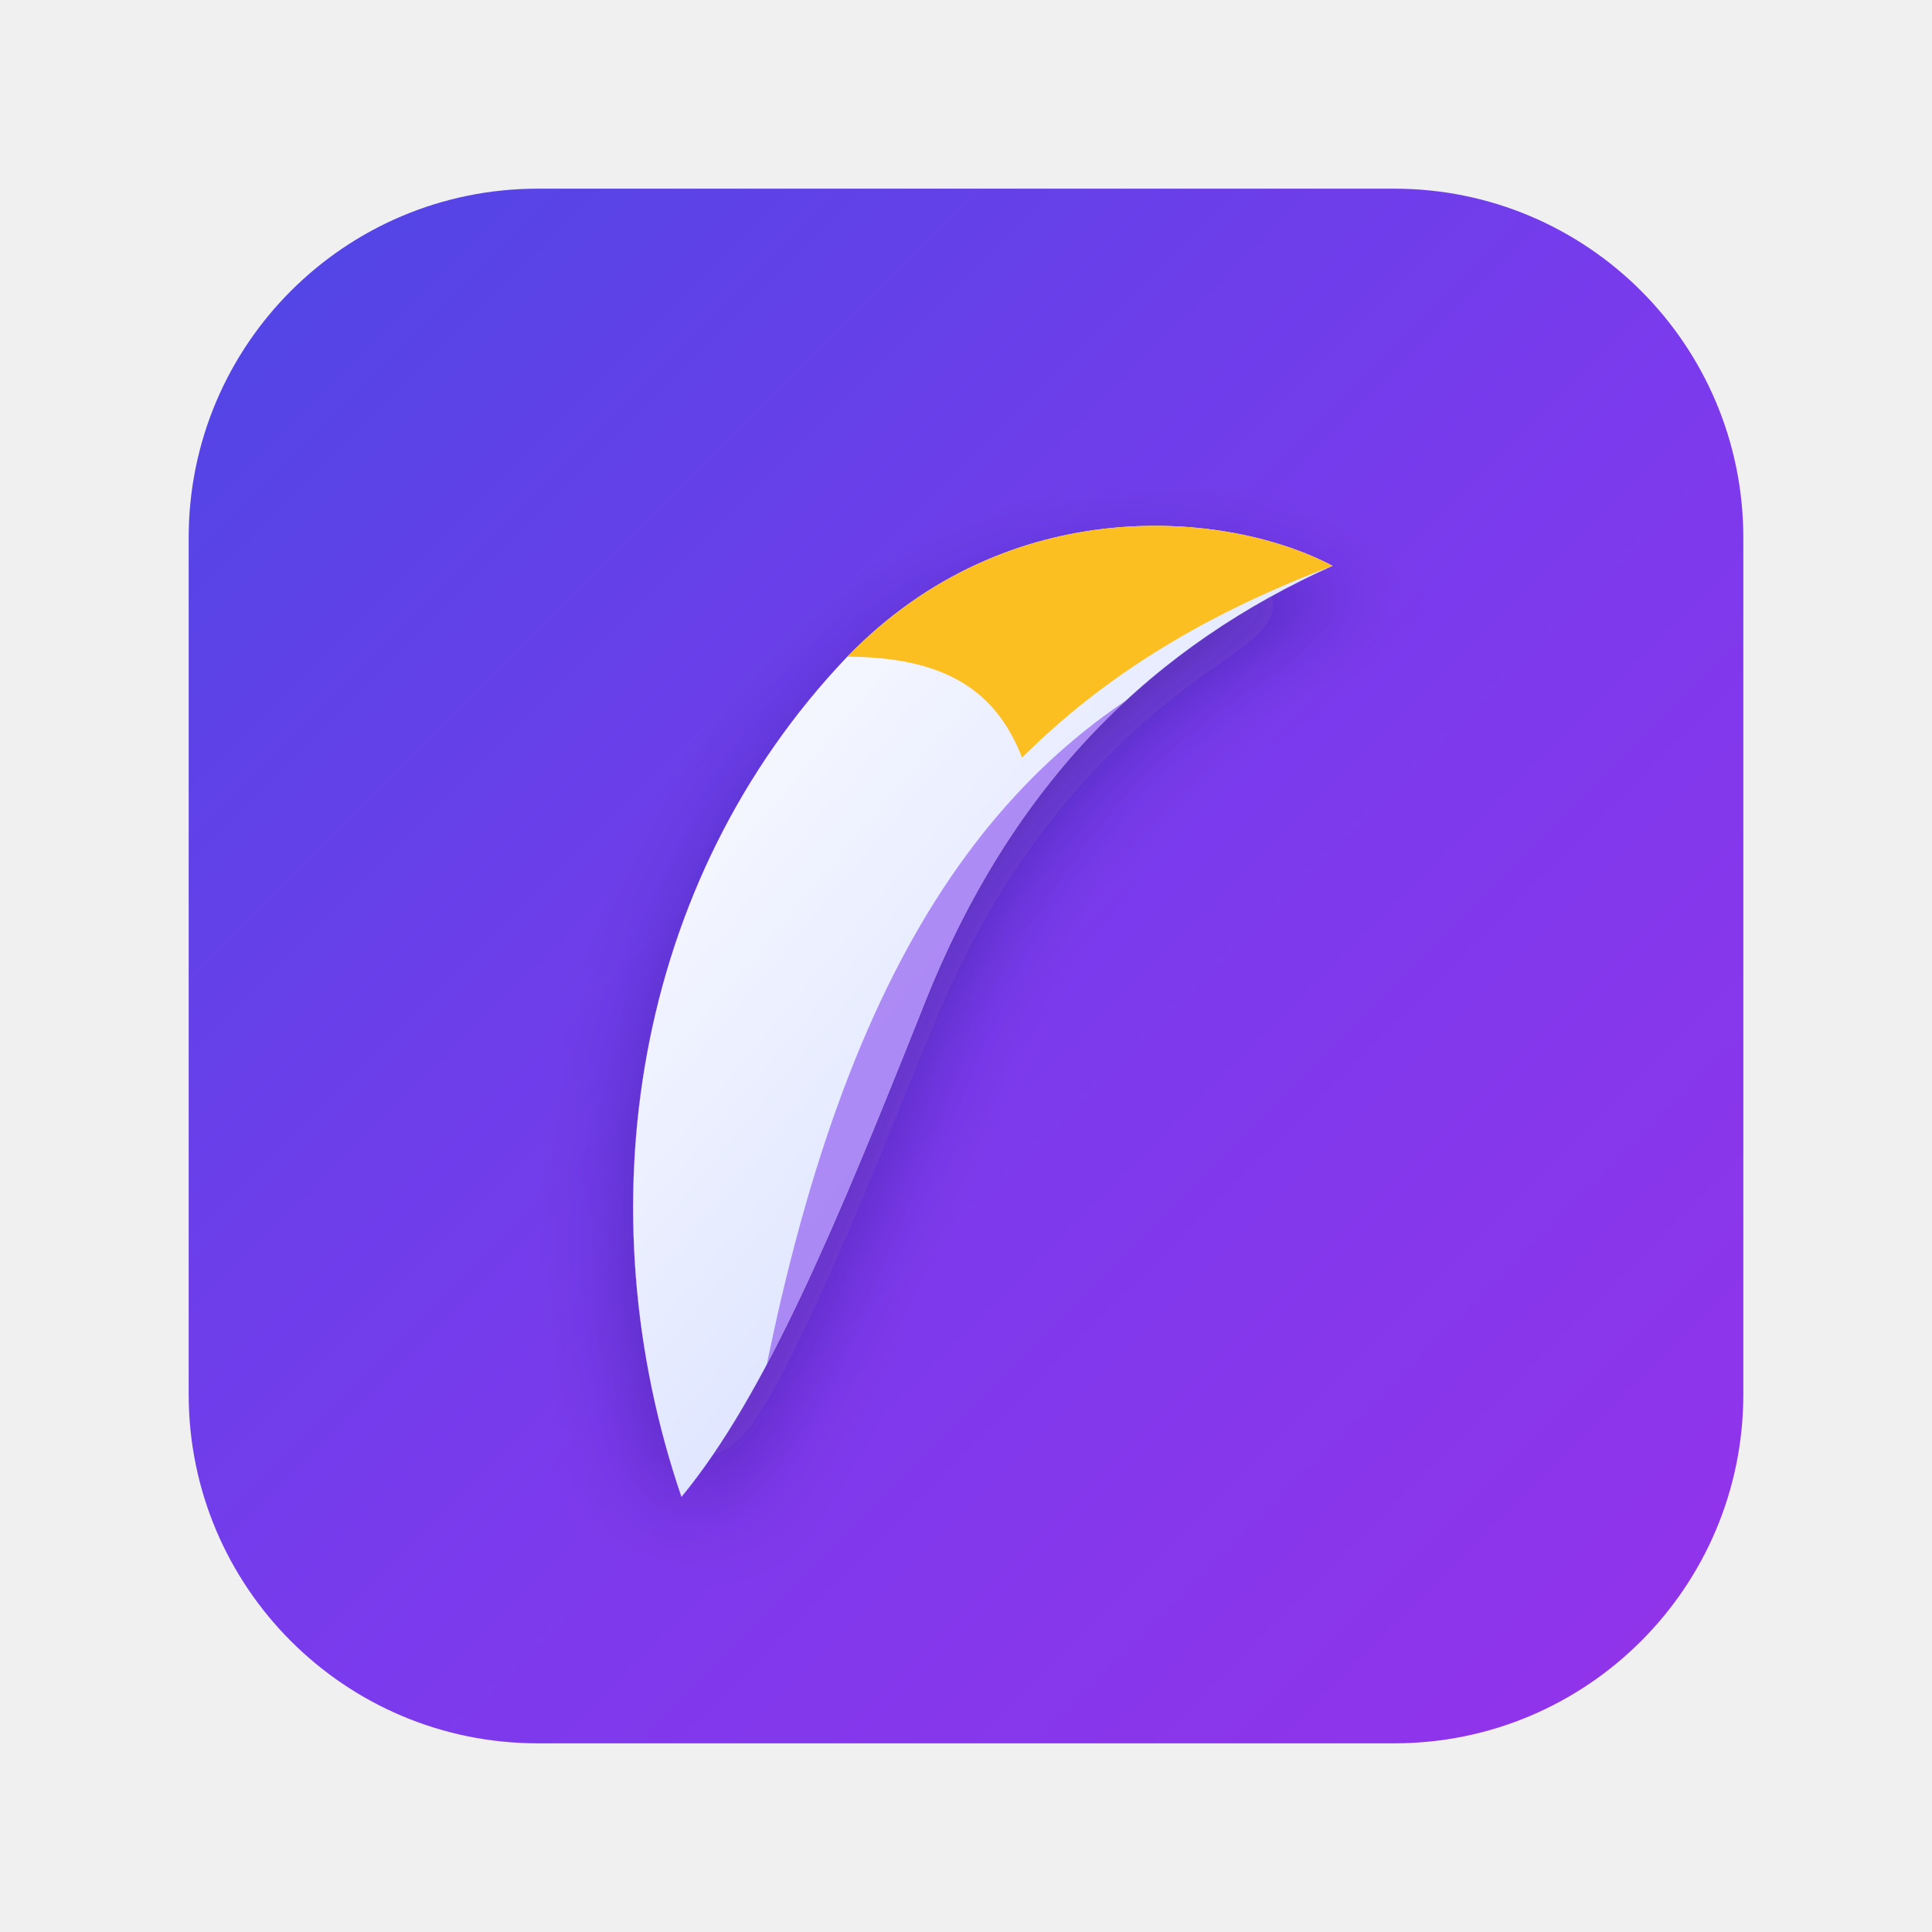
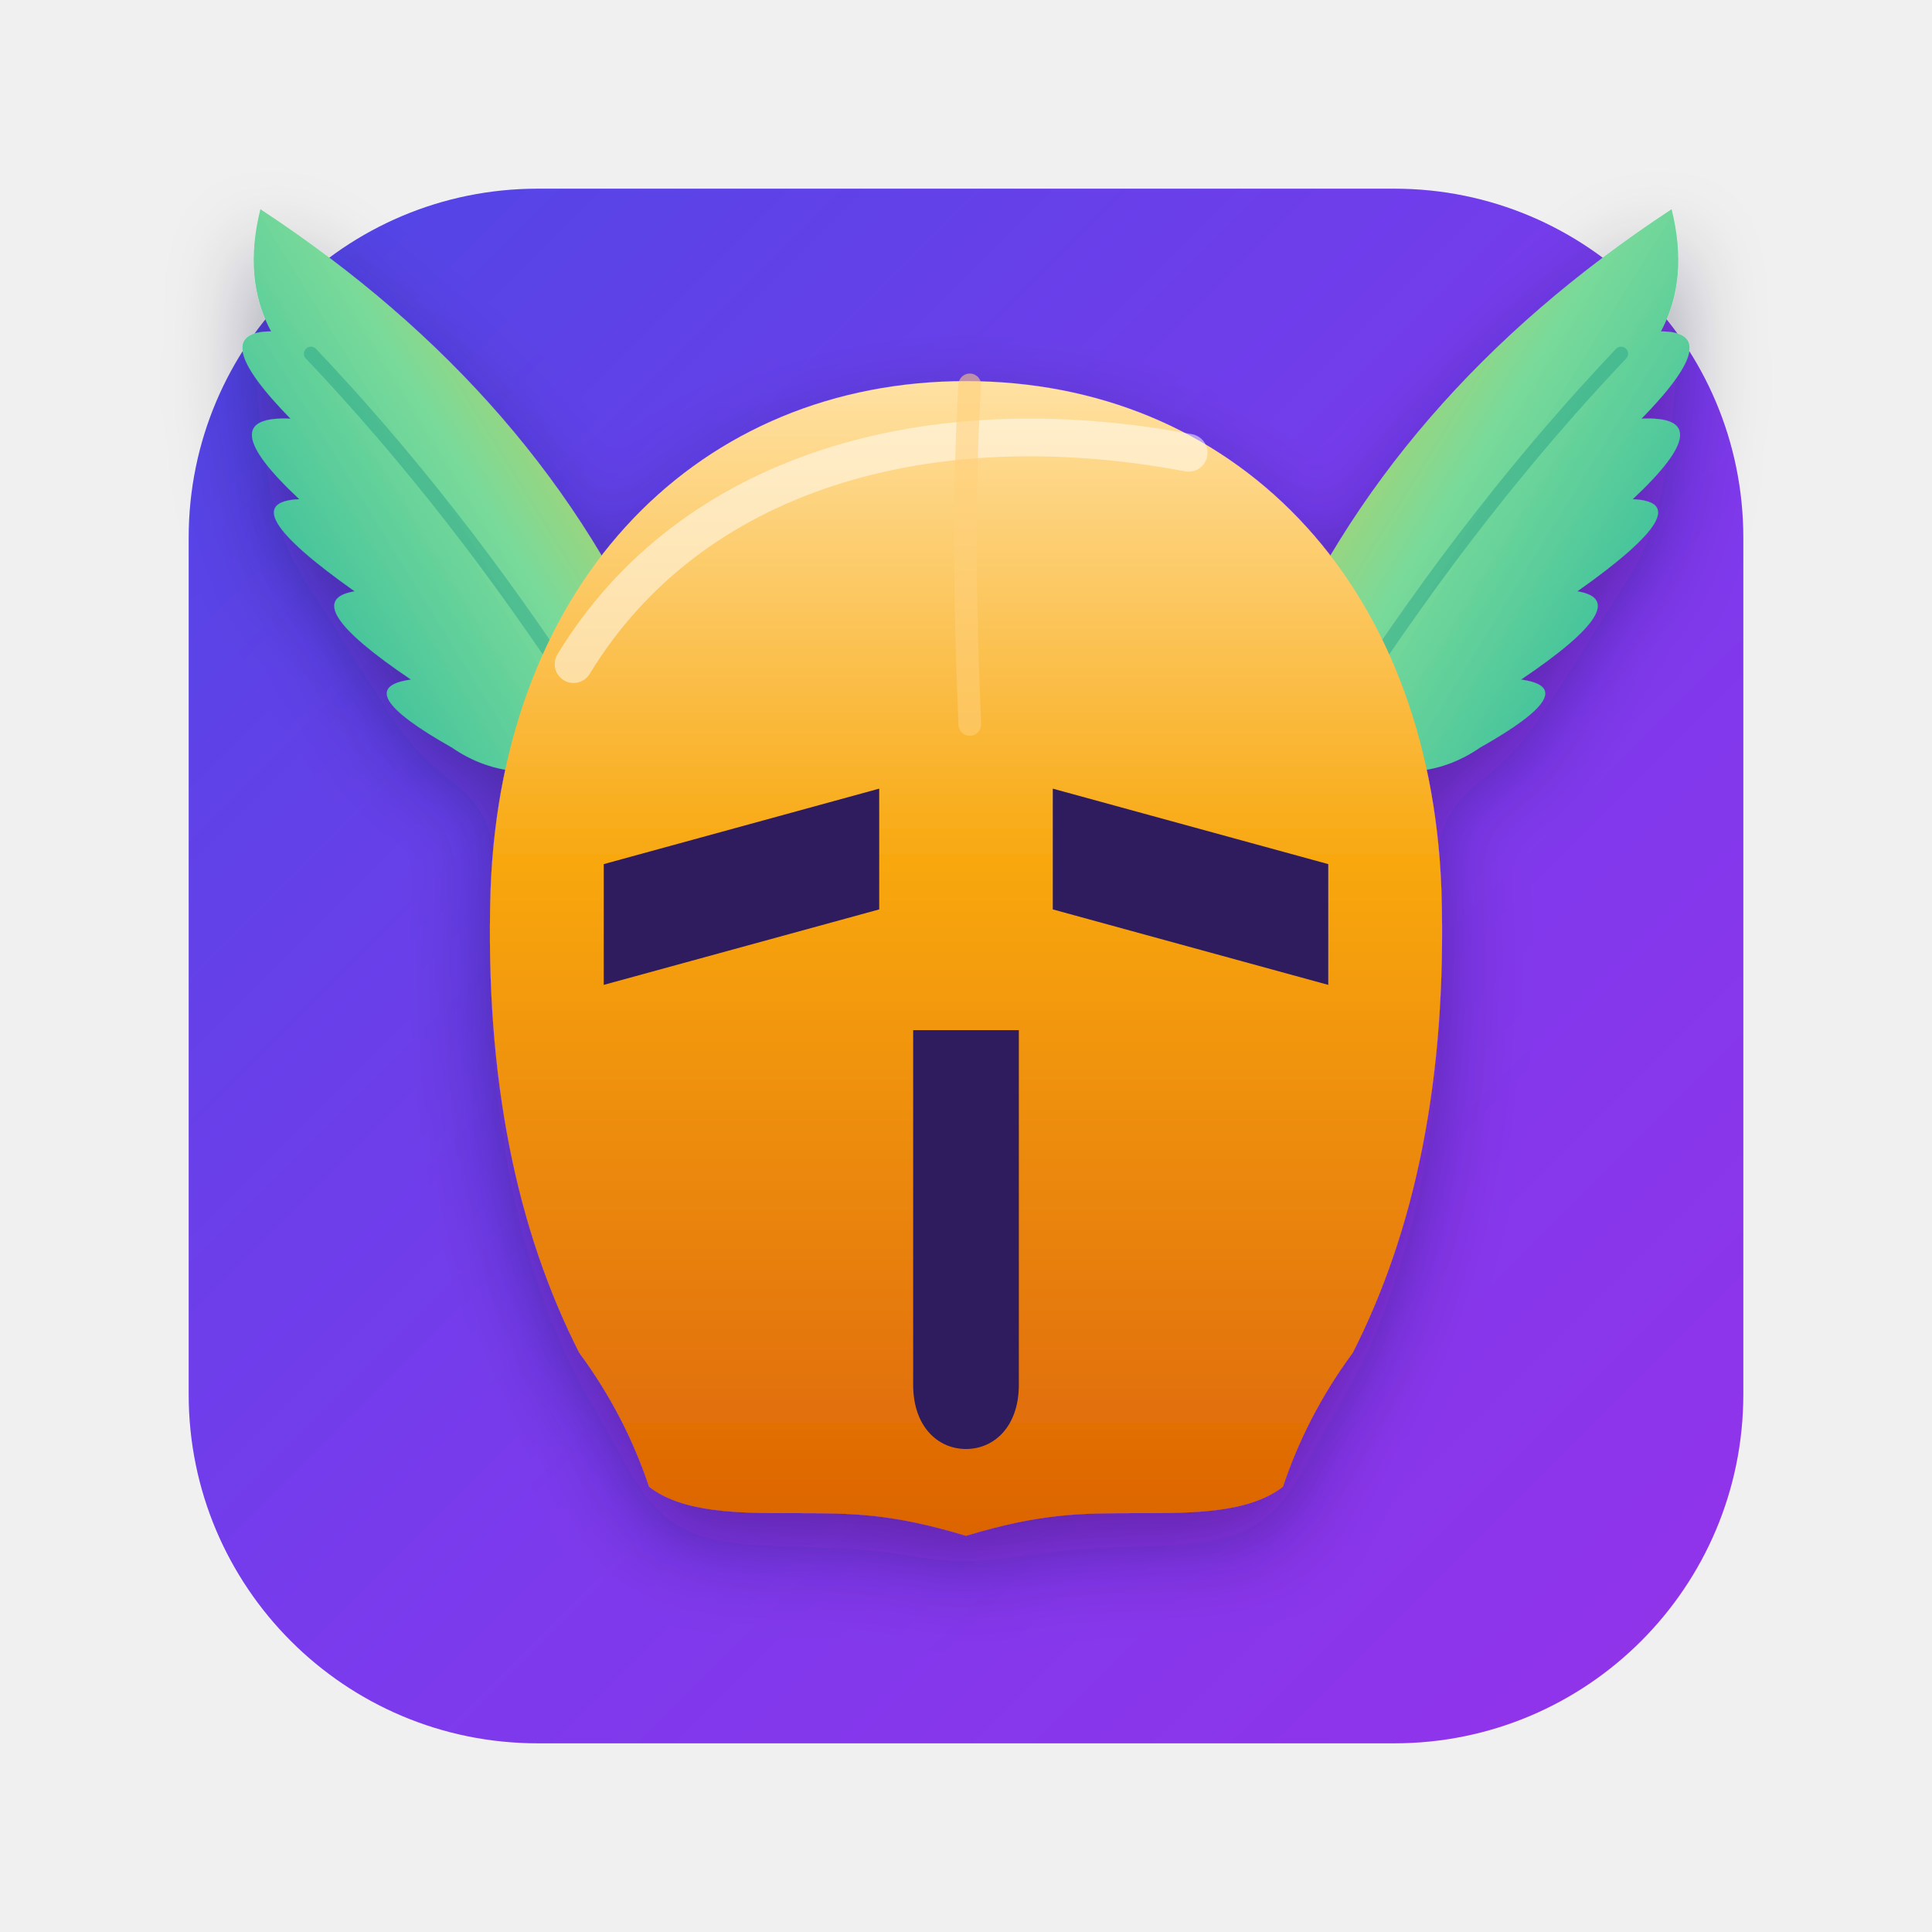
<svg xmlns="http://www.w3.org/2000/svg" width="1024" height="1024" viewBox="0 0 1024 1024">
  <defs>
    <linearGradient id="bg" x1="0" y1="0" x2="1" y2="1">
      <stop offset="0" stop-color="#4F46E5" />
      <stop offset="0.55" stop-color="#7C3AED" />
      <stop offset="1" stop-color="#9333EA" />
    </linearGradient>
-     <linearGradient id="feather" x1="0.1" y1="0" x2="0.9" y2="1">
-       <stop offset="0" stop-color="#FFFFFF" />
-       <stop offset="1" stop-color="#C9D4FF" />
+     <linearGradient id="helmet" x1="0" y1="0" x2="0" y2="1">
+       <stop offset="0" stop-color="#FFE1A2" />
+       <stop offset="0.42" stop-color="#F8A70E" />
+       <stop offset="1" stop-color="#DD6405" />
+     </linearGradient>
+     <linearGradient id="wingfill" x1="1" y1="1" x2="0" y2="0">
+       <stop offset="0" stop-color="#12AE9C" />
+       <stop offset="0.55" stop-color="#79DA9A" />
+       <stop offset="1" stop-color="#FBC62F" />
    </linearGradient>
    <filter id="soft" x="-40%" y="-40%" width="180%" height="180%">
-       <feDropShadow dx="0" dy="16" stdDeviation="22" flood-color="#1E1B4B" flood-opacity="0.34" />
+       <feDropShadow dx="0" dy="18" stdDeviation="22" flood-color="#17123B" flood-opacity="0.35" />
    </filter>
-     <path id="wing" d="M-168,232 C-196,86 -150,-70 -30,-165 C60,-235 165,-210 212,-176                        C122,-150 42,-95 -18,12 C-74,110 -120,188 -168,232 Z" />
-     <clipPath id="wingClip">
-       <path d="M-168,232 C-196,86 -150,-70 -30,-165 C60,-235 165,-210 212,-176                        C122,-150 42,-95 -18,12 C-74,110 -120,188 -168,232 Z" />
-     </clipPath>
  </defs>
  <rect x="100" y="100" width="824" height="824" rx="185" ry="185" fill="url(#bg)" />
-   <g transform="translate(506 520) rotate(-8) scale(1.08)" filter="url(#soft)">
-     <use href="#wing" fill="url(#feather)" />
-     <path d="M-30,-165 C60,-235 165,-210 212,-176 C150,-162 96,-140 48,-104              C40,-138 18,-158 -30,-165 Z" fill="#FBBF24" />
-     <g clip-path="url(#wingClip)" stroke="#7C3AED" stroke-width="16" stroke-linecap="round" fill="none" opacity="0.55">
-       <path d="M168,-140 C50,-110 -40,-24 -112,182" />
-       <path d="M104,-88 C18,-52 -58,34 -110,196" />
-       <path d="M40,-36 C-16,4 -74,84 -110,204" />
+   <g filter="url(#soft)">
+     <g fill="url(#wingfill)">
+       <path transform="translate(350 356) scale(-1.06 1.06) rotate(-14)" d="M0,0 Q90,-120 250,-176 Q250,-140 230,-118 Q262,-110 210,-78                Q250,-70 196,-40 Q230,-30 158,-2 Q186,10 120,34                Q150,46 92,62 Q60,74 28,54 Q6,40 0,0 Z" />
+       <path transform="translate(674 356) scale(1.06 1.06) rotate(-14)" d="M0,0 Q90,-120 250,-176 Q250,-140 230,-118 Q262,-110 210,-78                Q250,-70 196,-40 Q230,-30 158,-2 Q186,10 120,34                Q150,46 92,62 Q60,74 28,54 Q6,40 0,0 Z" />
+     </g>
+     <g stroke="#0E8F80" stroke-width="7" fill="none" opacity="0.35" stroke-linecap="round">
+       <path transform="translate(350 356) scale(-1.06 1.06) rotate(-14)" d="M34,24 Q120,-56 208,-112" />
+       <path transform="translate(674 356) scale(1.06 1.06) rotate(-14)" d="M34,24 Q120,-56 208,-112" />
+     </g>
+     <g transform="translate(512 502)">
+       <path fill="url(#helmet)" d="M0,-300         C140,-300 246,-196 252,-30         C255,70 238,150 205,215         C188,238 176,262 168,286         C150,300 120,300 92,300         C60,300 40,300 0,312         C-40,300 -60,300 -92,300         C-120,300 -150,300 -168,286         C-176,262 -188,238 -205,215         C-238,150 -255,70 -252,-30         C-246,-196 -140,-300 0,-300 Z" />
+       <g fill="#2E1A5E">
+         <path d="M-192,-44 L-46,-84 L-46,-20 L-192,20 Z" />
+         <path d="M192,-44 L46,-84 L46,-20 L192,20 Z" />
+         <path d="M-28,44 L28,44 L28,232 C28,254 15,266 0,266 C-15,266 -28,254 -28,232 Z" />
+       </g>
+       <path fill="none" stroke="#FFFFFF" stroke-width="20" stroke-linecap="round" opacity="0.5" d="M-208,-150 C-146,-252 -20,-288 118,-262" />
+       <path fill="none" stroke="#FFCF7A" stroke-width="12" stroke-linecap="round" opacity="0.55" d="M2,-298 C-2,-232 0,-168 2,-118" />
    </g>
  </g>
</svg>
